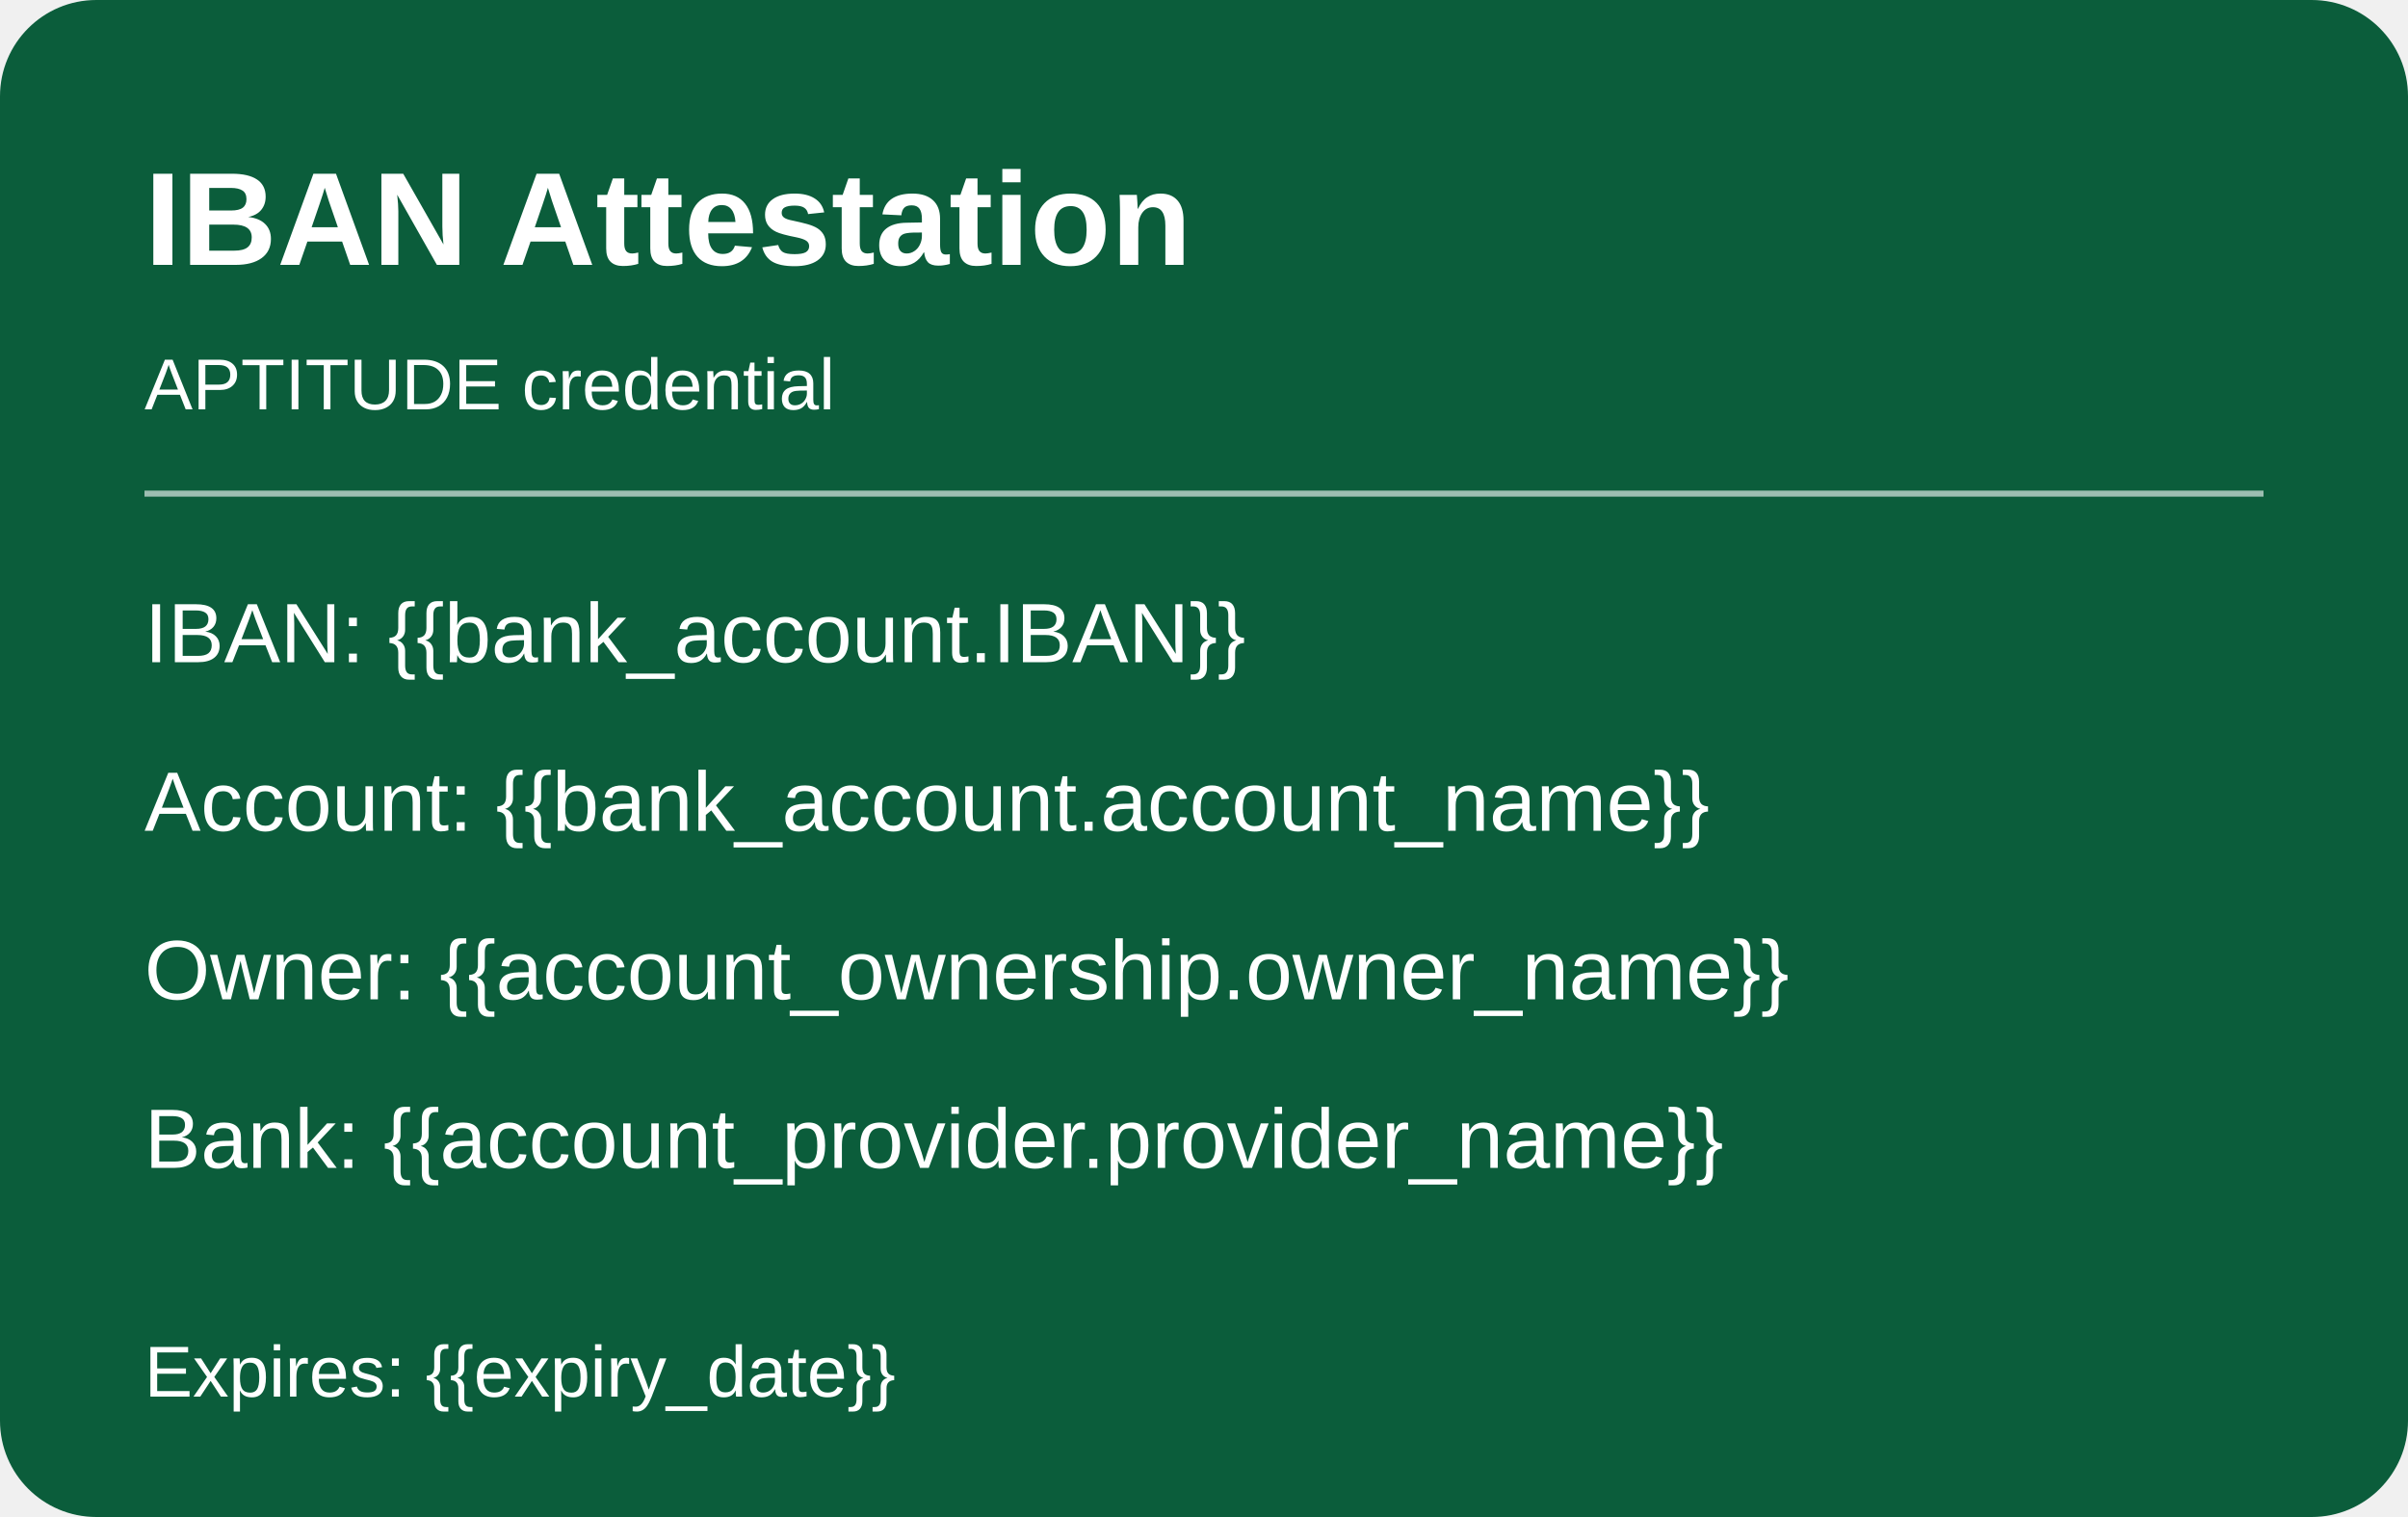
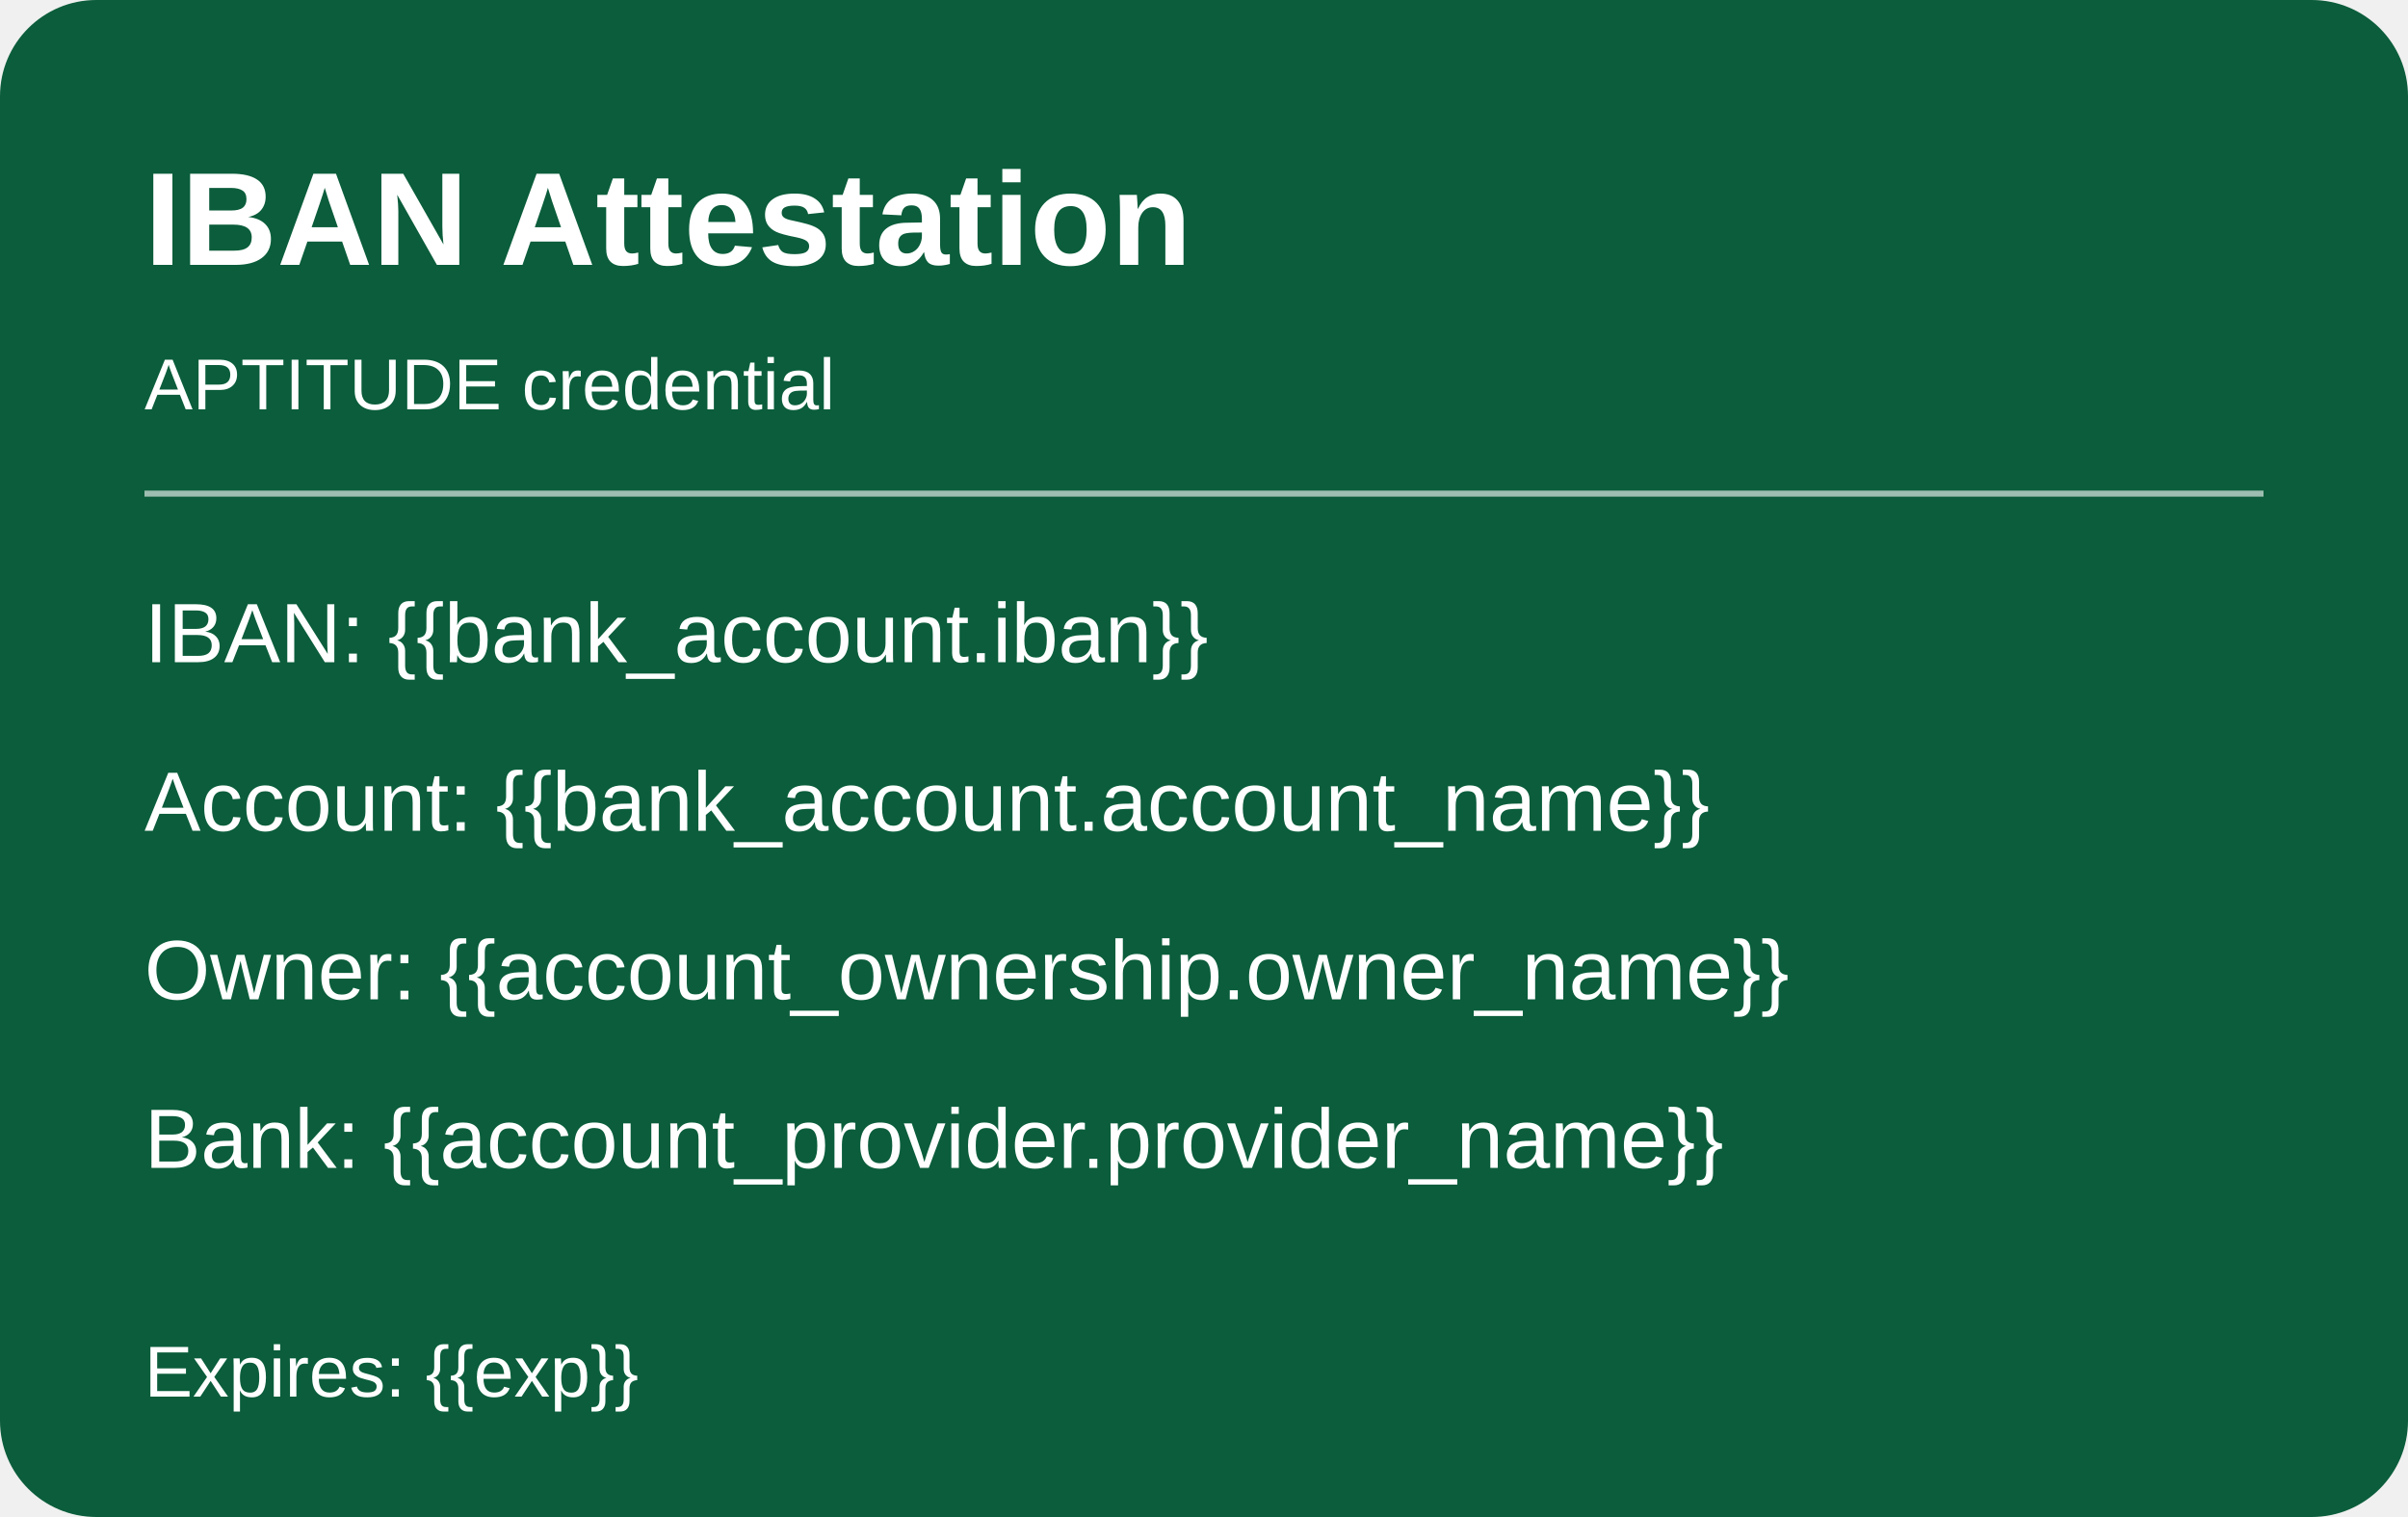
<svg xmlns="http://www.w3.org/2000/svg" width="400" height="252" viewBox="0 0 400 252" font-family="Arial, Helvetica, sans-serif">
  <rect width="400" height="252" rx="16" ry="16" fill="#0B5D3B" />
  <text x="24" y="44" font-size="22" font-weight="bold" fill="#FFFFFF">IBAN Attestation</text>
  <text x="24" y="68" font-size="12" fill="#FFFFFF">APTITUDE credential</text>
  <line x1="24" y1="82" x2="376" y2="82" stroke="#FFFFFF" stroke-opacity="0.6" />
-   <text x="24" y="110" font-size="14" fill="#FFFFFF">IBAN: {{bank_account.IBAN}}</text>
+   <text x="24" y="110" font-size="14" fill="#FFFFFF">IBAN: {{bank_account.iban}}</text>
  <text x="24" y="138" font-size="14" fill="#FFFFFF">Account: {{bank_account.account_name}}</text>
  <text x="24" y="166" font-size="14" fill="#FFFFFF">Owner: {{account_ownership.owner_name}}</text>
  <text x="24" y="194" font-size="14" fill="#FFFFFF">Bank: {{account_provider.provider_name}}</text>
-   <text x="24" y="232" font-size="12" fill="#FFFFFF">Expires: {{expiry_date}}</text>
+   <text x="24" y="232" font-size="12" fill="#FFFFFF">Expires: {{exp}}</text>
</svg>
